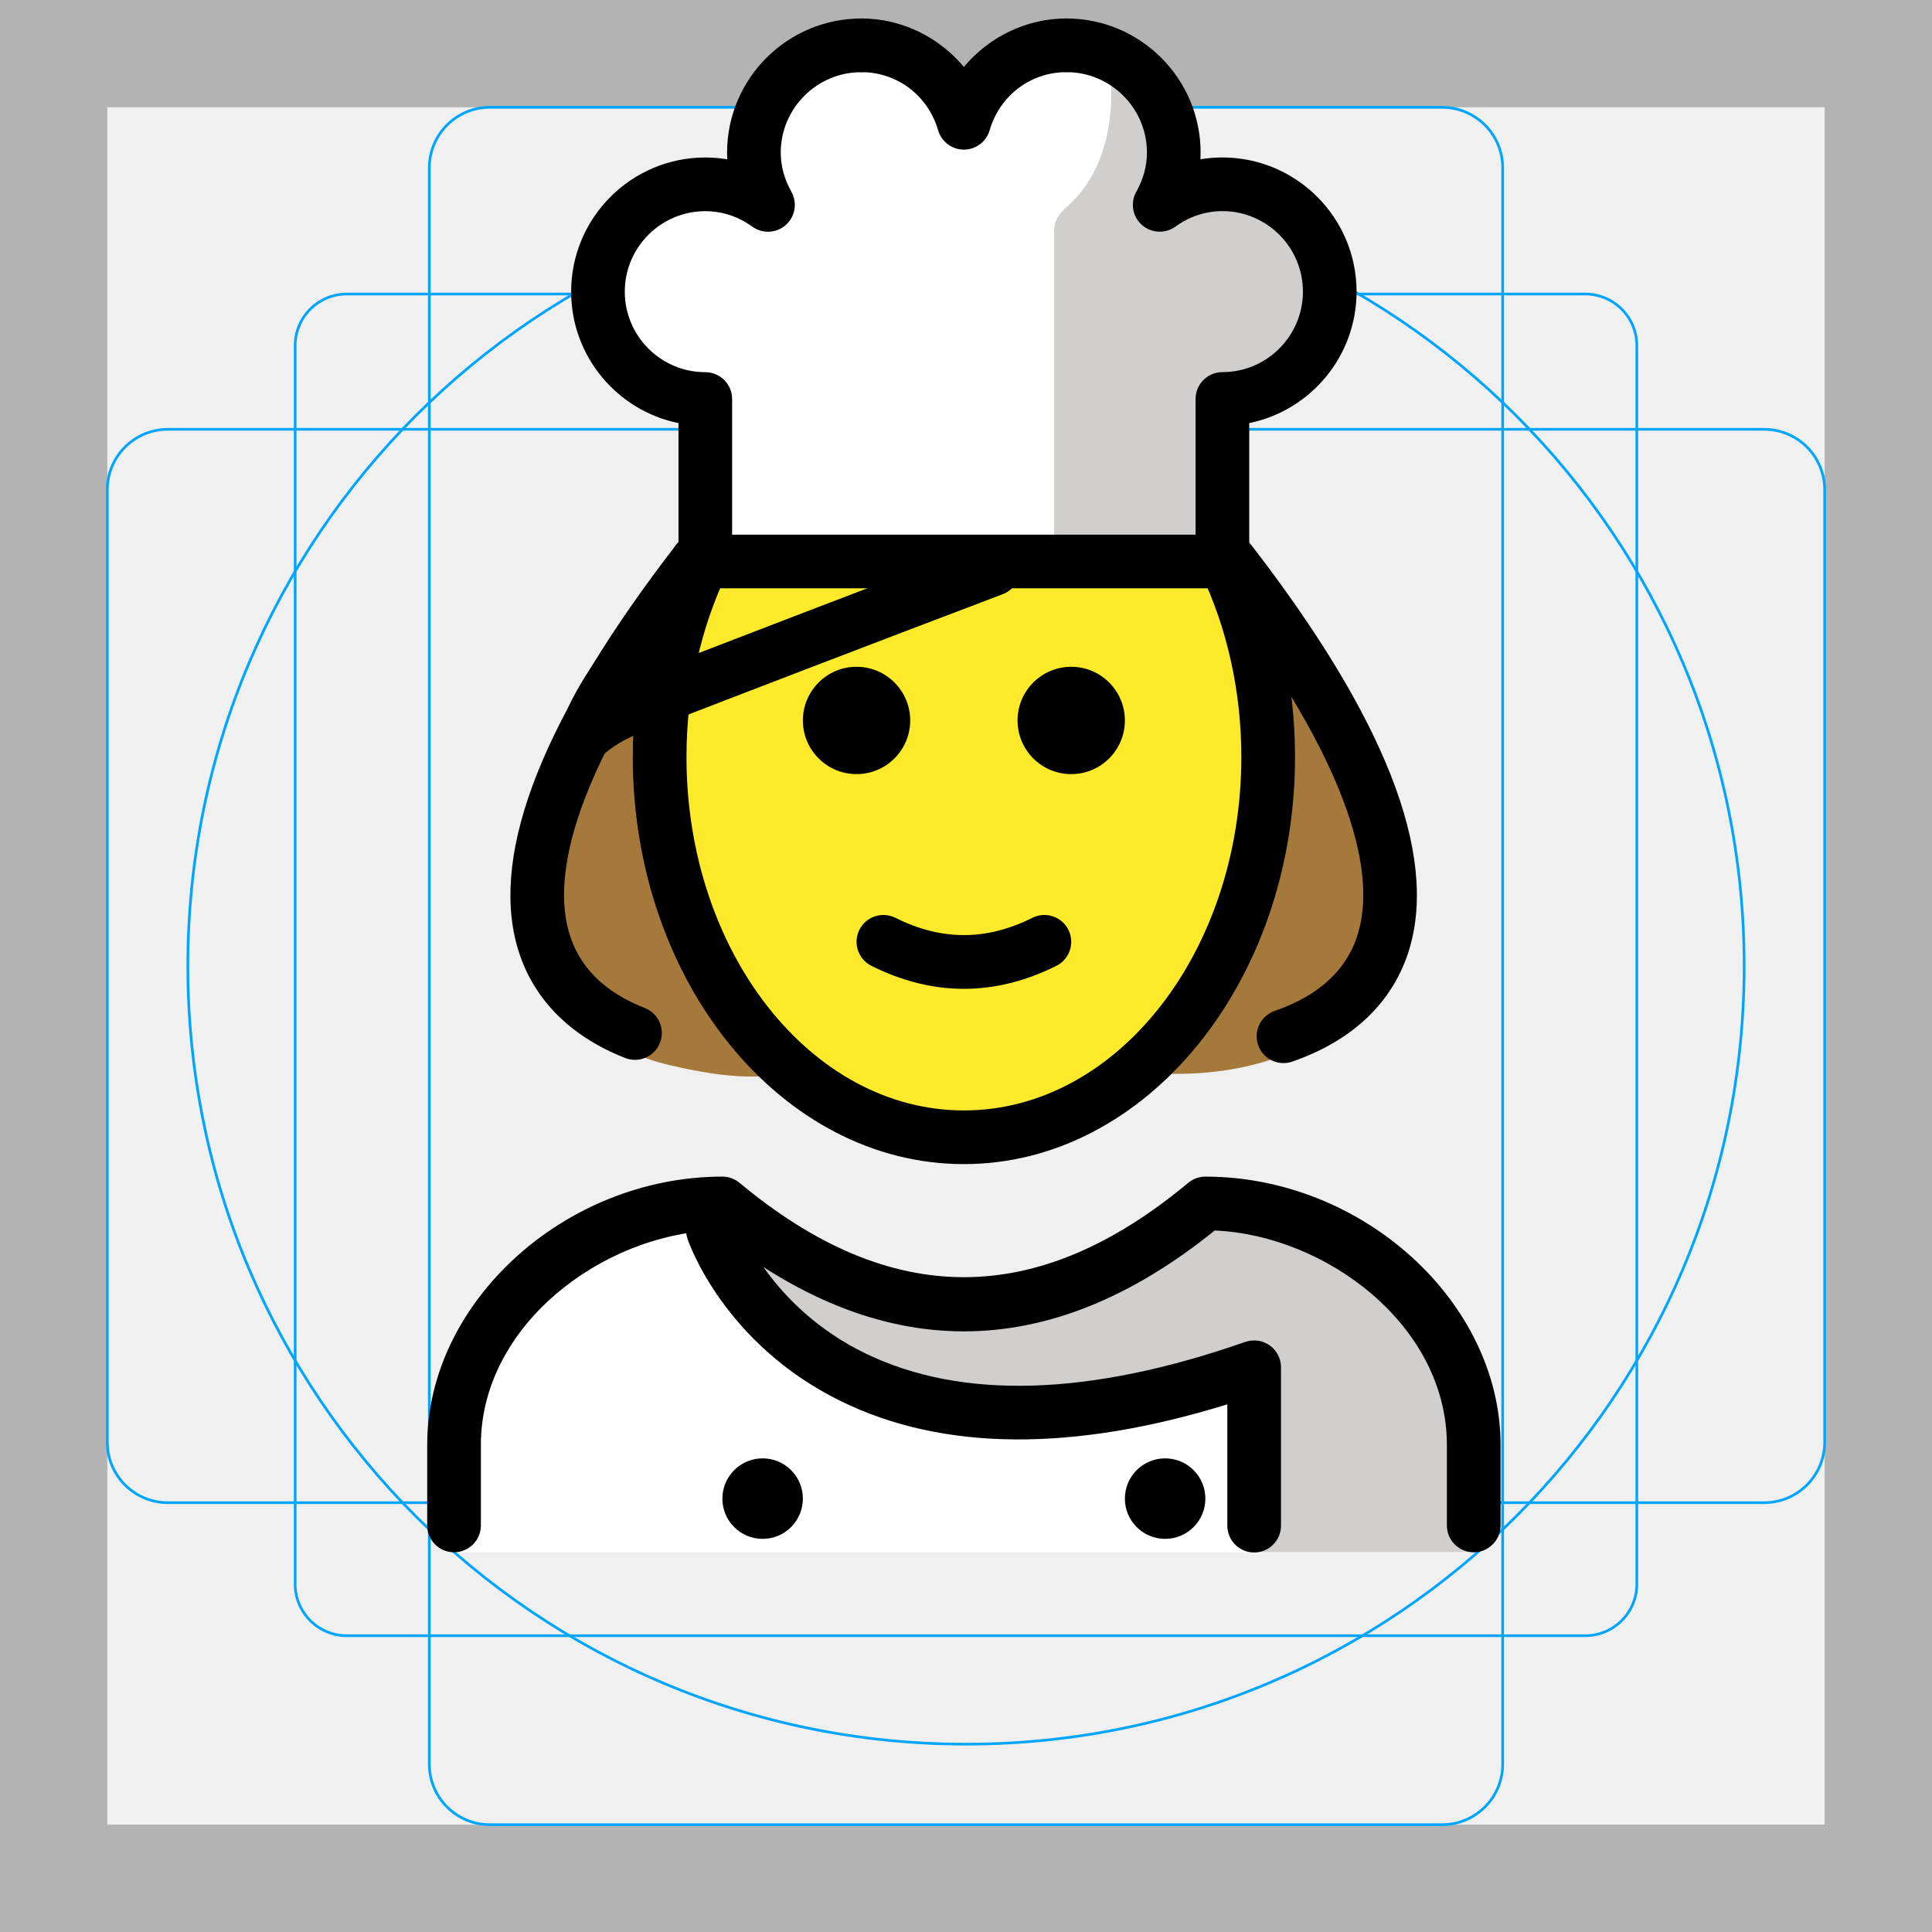
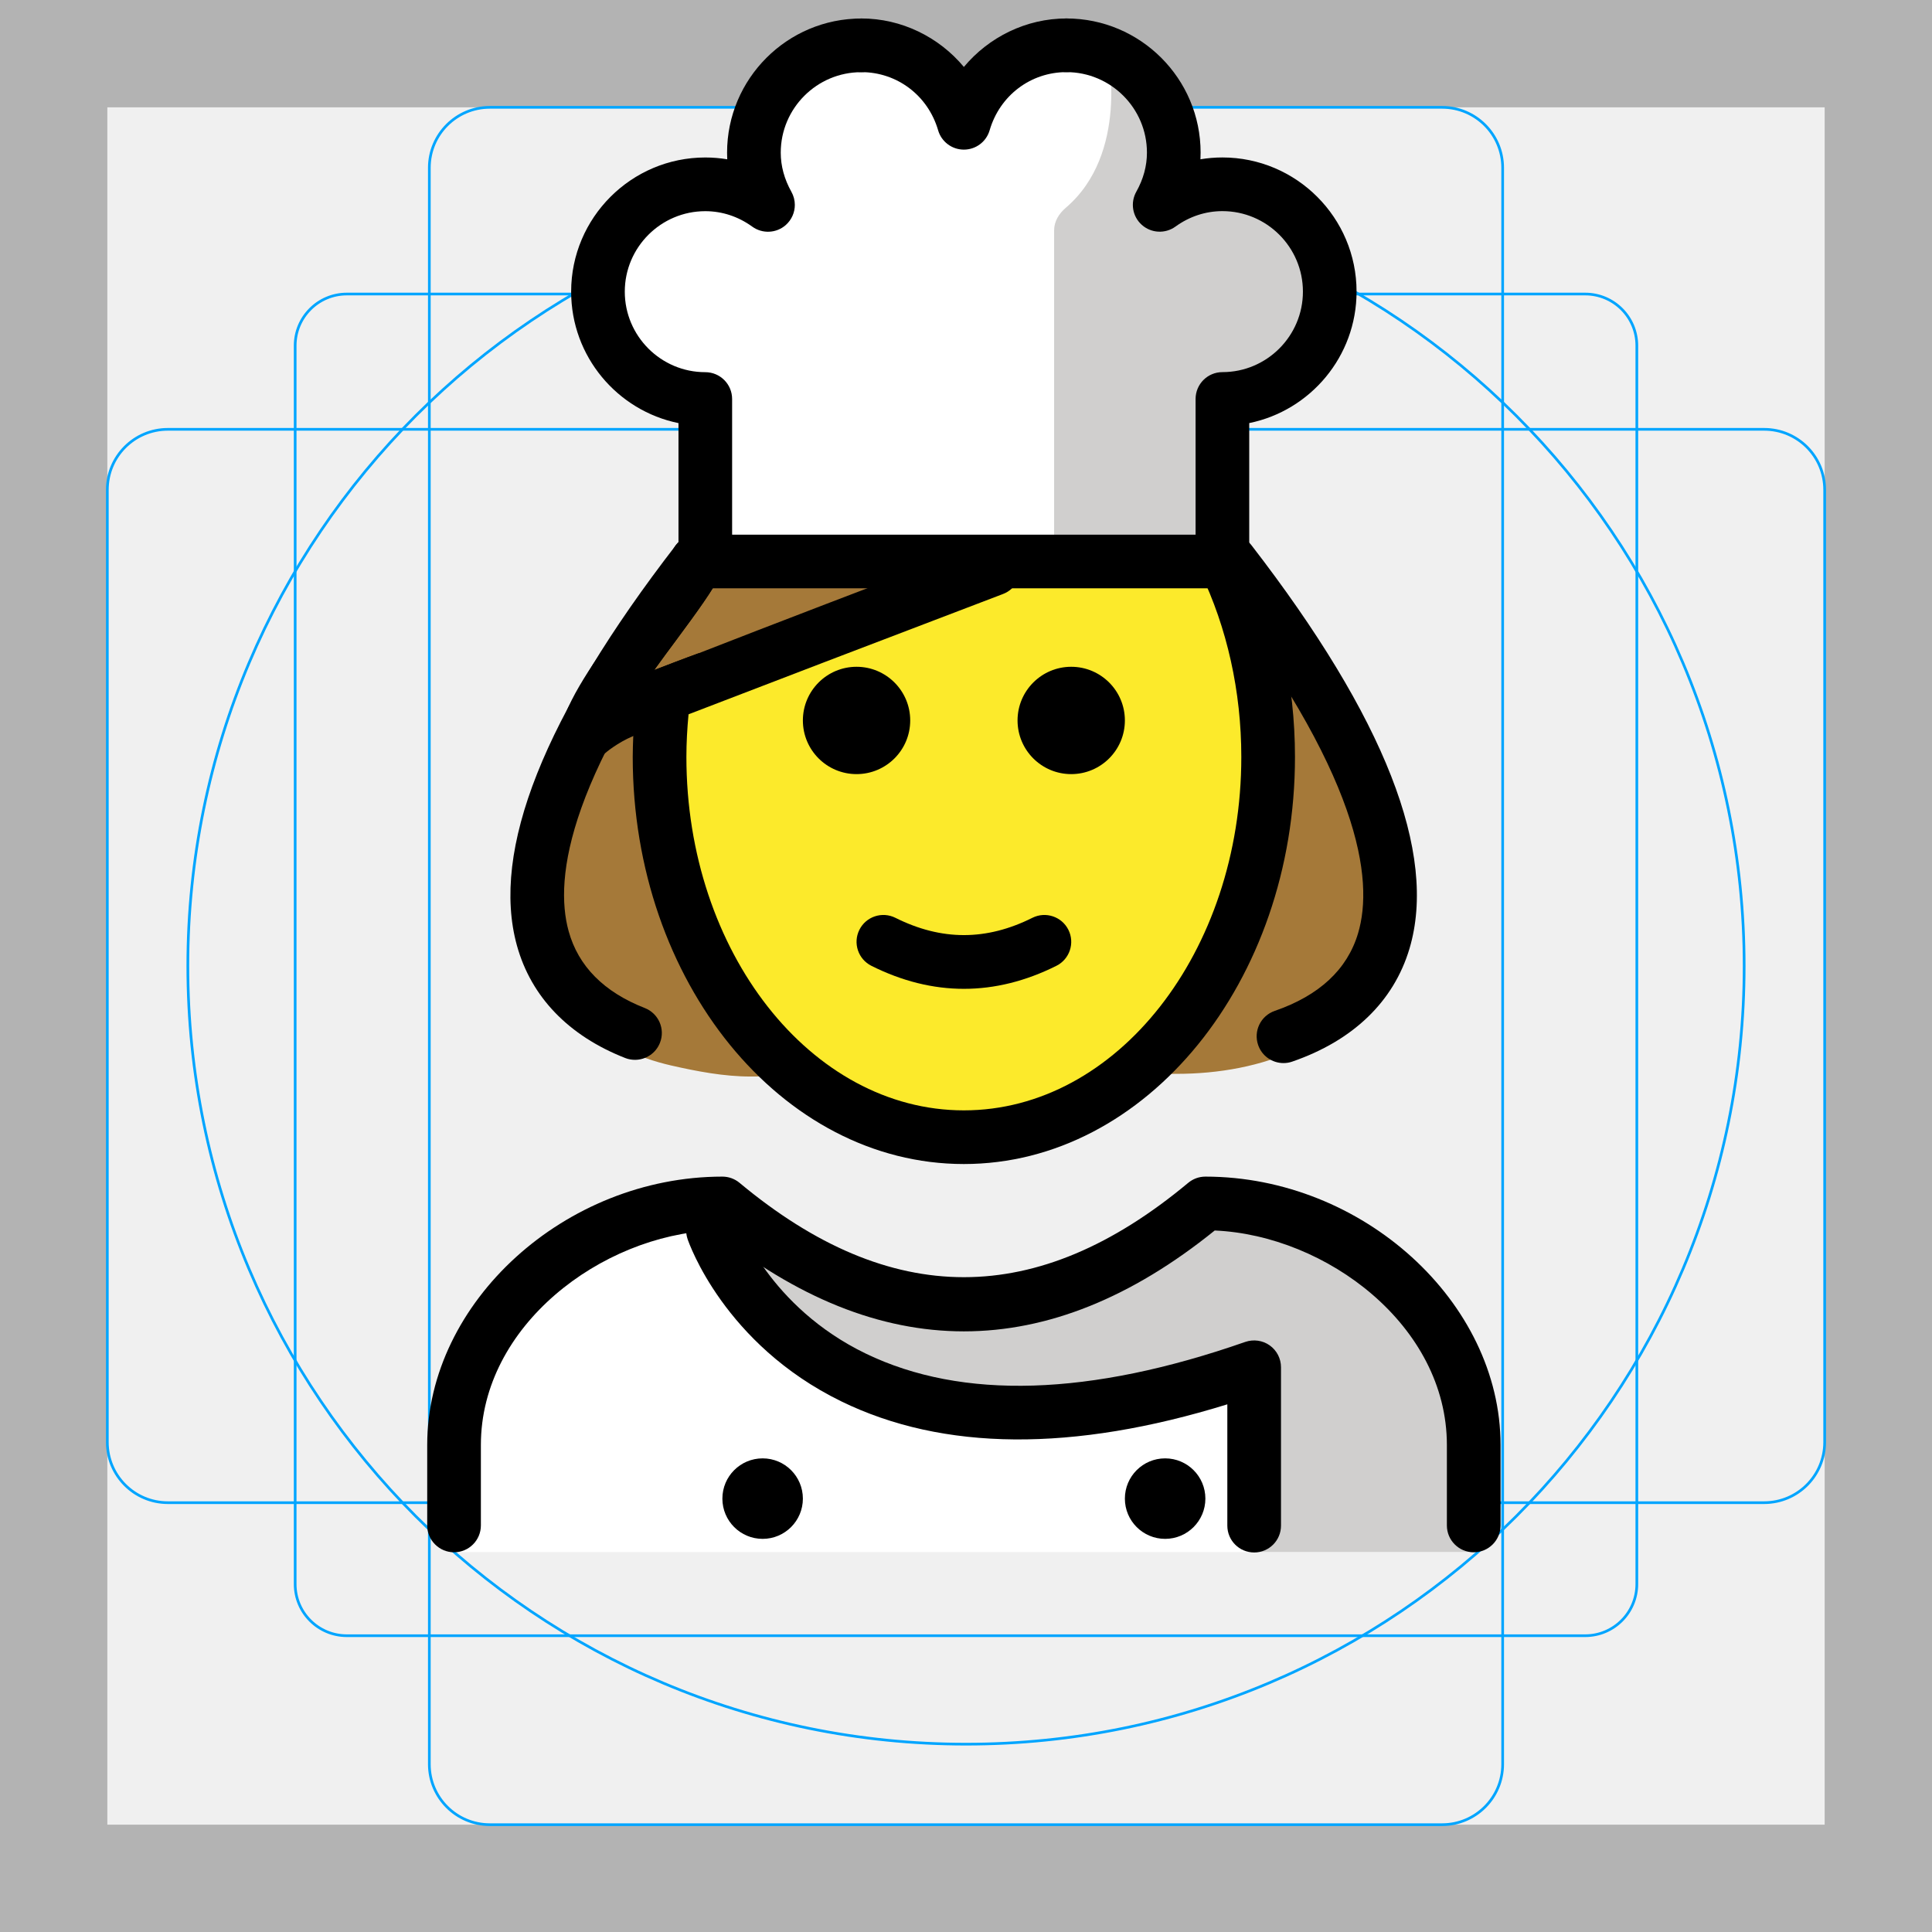
- <svg xmlns="http://www.w3.org/2000/svg" id="emoji" viewBox="0 0 72 72">
+ <svg xmlns="http://www.w3.org/2000/svg" version="1.1" id="emoji" x="0px" y="0px" viewBox="0 0 72 72" enable-background="new 0 0 72 72" xml:space="preserve">
  <g id="grid">
-     <path d="M68,4V68H4V4H68m4-4H0V72H72V0Z" fill="#b3b3b3" />
-     <path d="M12.923,10.958H59.077A1.923,1.923,0,0,1,61,12.881V59.035a1.923,1.923,0,0,1-1.923,1.923H12.923A1.923,1.923,0,0,1,11,59.035V12.881A1.923,1.923,0,0,1,12.923,10.958Z" fill="none" stroke="#00a5ff" stroke-miterlimit="10" stroke-width="0.1" />
-     <rect x="16" y="4" width="40" height="64" rx="2.254" fill="none" stroke="#00a5ff" stroke-miterlimit="10" stroke-width="0.1" />
-     <rect x="16" y="4" width="40" height="64" rx="2.254" transform="translate(72) rotate(90)" fill="none" stroke="#00a5ff" stroke-miterlimit="10" stroke-width="0.1" />
-     <circle cx="36" cy="36" r="29" fill="none" stroke="#00a5ff" stroke-miterlimit="10" stroke-width="0.1" />
+     <path fill="#B3B3B3" d="M68,4v64H4V4H68 M72,0H0v72h72V0z" />
+     <path fill="none" stroke="#00A5FF" stroke-width="0.1" stroke-miterlimit="10" d="M12.923,10.958h46.154   c1.062,0,1.923,0.861,1.923,1.923v0v46.154c0,1.062-0.861,1.923-1.923,1.923H12.923   c-1.062,0-1.923-0.861-1.923-1.923l0,0V12.881C11,11.819,11.861,10.958,12.923,10.958L12.923,10.958z" />
+     <path fill="none" stroke="#00A5FF" stroke-width="0.1" stroke-miterlimit="10" d="M18.254,4h35.493C54.991,4,56,5.009,56,6.254   v59.493C56,66.991,54.991,68,53.746,68H18.254C17.009,68,16,66.991,16,65.746V6.254C16,5.009,17.009,4,18.254,4z" />
+     <path fill="none" stroke="#00A5FF" stroke-width="0.1" stroke-miterlimit="10" d="M68,18.254v35.493   C68,54.991,66.991,56,65.746,56H6.254C5.009,56,4,54.991,4,53.746V18.254C4,17.009,5.009,16,6.254,16h59.493   C66.991,16,68,17.009,68,18.254z" />
+     <circle fill="none" stroke="#00A5FF" stroke-width="0.1" stroke-miterlimit="10" cx="36" cy="36" r="29" />
  </g>
  <g id="color">
-     <path fill="#FFFFFF" d="M45.561,6.871c2.2,0,4,1.79,4,4s-1.8,4-4,4v5.49v0.56h-19.28v-6.05c-1.1,0-2.1-0.45-2.82-1.17     c-0.73-0.72-1.18-1.72-1.18-2.83c0-2.21,1.8-4,4-4c0.88,0,1.68,0.29,2.34,0.76c-0.32-0.57-0.52-1.23-0.52-1.94c0-2.21,1.79-4,4-4     c1.82,0,3.34,1.22,3.82,2.88c0.48-1.66,2-2.88,3.82-2.88c2.21,0,4,1.79,4,4c0,0.71-0.2,1.37-0.52,1.94     C43.881,7.161,44.681,6.871,45.561,6.871z" stroke="none" />
-     <path fill="#D0CFCE" d="M47.278,7.256c-0.987-0.674-4.059,0.378-4.059,0.378c1.498-3.758-1.934-5.638-1.934-5.638    s0.8,3.729-1.567,5.748c-0.254,0.217-0.434,0.506-0.434,0.84v12.303h0.637l0.312,0.036h5.323v-0.562V14.868    c2.209,0,4-1.791,4-4C49.556,9.275,48.625,7.9,47.278,7.256l-0.018,0.397" stroke="none" />
-     <path fill="#a57939" d="M45.844,20.925H25.981c-9.457,12.239-6.016,17.633-0.967,18.783    c0.953,0.217,1.964,0.411,2.955,0.411l15.886-0.1C50.101,40.019,57.087,35.475,45.844,20.925z" stroke="none" />
-     <path fill="#FFFFFF" d="M54.858,57.841c0,0,2-12.632-10-12.632c-3.192,2.128-5.926,3.598-9,3.592h0.125    c-3.074,0.006-5.808-1.464-9-3.592c-12,0-10,12.632-10,12.632" stroke="none" />
-     <path fill="#D0CFCE" d="M44.327,45.209c-3.17,2.113-9.076,6.273-17.344,0c0.385,5.536,9.673,10.639,19.312,5.894    l0.419,6.737c4.238,0,8.18,0,8.18,0S56.327,45.209,44.327,45.209z" stroke="none" />
-     <path fill="#a57939" d="M25.981,20.925c-0.653,1.35-3.671,4.735-4.092,6.391c0,0,0.607-0.539,1.441-0.863    c0.388-0.15,0.858-0.332,1.401-0.542c2.653-1.025,7.06-2.721,12.284-4.703" stroke="none" />
+     <path fill="#FFFFFF" d="M45.561,6.871c2.2,0,4,1.79,4,4s-1.8,4-4,4v5.49v0.56h-19.28v-6.05c-1.1,0-2.1-0.45-2.82-1.17   c-0.73-0.72-1.18-1.72-1.18-2.83c0-2.21,1.8-4,4-4c0.88,0,1.68,0.29,2.34,0.76c-0.32-0.57-0.52-1.23-0.52-1.94c0-2.21,1.79-4,4-4   c1.82,0,3.34,1.22,3.82,2.88c0.48-1.66,2-2.88,3.82-2.88c2.21,0,4,1.79,4,4c0,0.71-0.2,1.37-0.52,1.94   C43.881,7.161,44.681,6.871,45.561,6.871z" />
+     <path fill="#D0CFCE" d="M47.278,7.256c-0.987-0.674-4.059,0.378-4.059,0.378c1.498-3.758-1.934-5.638-1.934-5.638   s0.8,3.729-1.567,5.748c-0.254,0.217-0.434,0.506-0.434,0.84v12.303h0.637l0.312,0.036h5.323v-0.562V14.868   c2.209,0,4-1.791,4-4C49.556,9.275,48.625,7.9,47.278,7.256l-0.018,0.397" />
+     <path fill="#FFFFFF" d="M54.858,57.841c0,0,2-12.632-10-12.632c-3.192,2.128-5.926,3.598-9,3.592h0.125   c-3.074,0.006-5.808-1.464-9-3.592c-12,0-10,12.632-10,12.632" />
+     <path fill="#D0CFCE" d="M44.327,45.209c-3.17,2.113-9.076,6.273-17.344,0c0.385,5.536,9.673,10.639,19.312,5.894   l0.419,6.737c4.238,0,8.18,0,8.18,0S56.327,45.209,44.327,45.209z" />
  </g>
  <g id="hair">
+     <path fill="#A57939" d="M45.844,20.925H25.981c-9.457,12.239-6.016,17.633-0.967,18.783   c0.953,0.217,1.964,0.411,2.955,0.411l15.886-0.1C50.101,40.019,57.087,35.475,45.844,20.925z" />
  </g>
  <g id="skin">
-     <path fill="#fcea2b" d="M26.21,20.888c-1.033,2.137-1.628,4.642-1.628,7.321c0,7.828,5.077,14.173,11.339,14.173    s11.339-6.346,11.339-14.173c0-2.679-0.595-5.184-1.628-7.321" stroke="none" />
+     <path fill="#FCEA2B" d="M45.632,20.888h-9.013l-11.84,4.68c-0.129,0.856-0.197,1.738-0.197,2.641   c0,7.828,5.077,14.173,11.339,14.173s11.339-6.346,11.339-14.173C47.259,25.53,46.665,23.025,45.632,20.888z" />
  </g>
  <g id="skin-shadow">
-   </g>
+ </g>
  <g id="line">
-     <path d="M47.832,39.618c-0.415,0-0.803-0.26-0.945-0.674c-0.18-0.522,0.097-1.091,0.619-1.271    c1.658-0.572,2.703-1.544,3.104-2.888c0.596-1.993,0.114-5.909-5.558-13.249    c-0.338-0.437-0.258-1.065,0.18-1.403c0.438-0.338,1.065-0.256,1.402,0.18    c4.971,6.432,6.952,11.493,5.892,15.044c-0.588,1.968-2.099,3.423-4.368,4.206    C48.05,39.601,47.94,39.618,47.832,39.618z" fill="#000000" stroke="none" />
-     <path d="M23.664,39.497c-0.121,0-0.245-0.021-0.364-0.068c-2.11-0.827-3.506-2.276-4.036-4.193    c-0.981-3.544,1.014-8.565,5.927-14.922c0.336-0.436,0.964-0.519,1.402-0.18    c0.438,0.338,0.518,0.966,0.18,1.403c-5.613,7.265-6.134,11.17-5.581,13.166    c0.36,1.304,1.315,2.268,2.837,2.863c0.515,0.202,0.769,0.782,0.566,1.296    C24.44,39.256,24.064,39.497,23.664,39.497z" fill="#000000" stroke="none" />
-     <path d="M35.921,43.383c-6.804,0-12.339-6.807-12.339-15.173c0-2.736,0.598-5.418,1.728-7.756    c0.24-0.497,0.837-0.706,1.336-0.465c0.497,0.24,0.705,0.838,0.465,1.335c-1,2.068-1.528,4.449-1.528,6.886    c0,7.264,4.638,13.173,10.339,13.173s10.339-5.909,10.339-13.173c0-2.437-0.528-4.818-1.528-6.886    c-0.24-0.497-0.032-1.095,0.465-1.335c0.501-0.241,1.096-0.031,1.336,0.465c1.13,2.338,1.728,5.02,1.728,7.756    C48.26,36.576,42.725,43.383,35.921,43.383z" fill="#000000" stroke="none" />
-     <path d="M54.921,57.849c-0.552,0-1-0.448-1-1v-3c0-4.452-4.496-7.811-8.652-7.992    c-6.205,5.012-12.491,5.012-18.696,0c-4.156,0.182-8.652,3.541-8.652,7.992v3c0,0.552-0.448,1-1,1    c-0.552,0-1-0.448-1-1v-3c0-5.325,5.14-9.998,10.999-10h0.001c0.234,0,0.46,0.082,0.64,0.232    c5.625,4.688,11.095,4.688,16.72,0c0.18-0.15,0.406-0.232,0.64-0.232h0.001    c5.859,0.002,10.999,4.675,10.999,10v3C55.921,57.401,55.473,57.849,54.921,57.849z" fill="#000000" stroke="none" />
-     <path d="M41.921,26.849c0,1.105-0.896,2-2,2s-2-0.895-2-2c0-1.103,0.896-2,2-2S41.921,25.745,41.921,26.849" fill="#000000" stroke="none" />
-     <path d="M33.921,26.849c0,1.105-0.896,2-2,2c-1.103,0-2-0.895-2-2c0-1.103,0.896-2,2-2    C33.024,24.849,33.921,25.745,33.921,26.849" fill="#000000" stroke="none" />
-     <path d="M35.921,36.851c-1.152,0-2.304-0.286-3.447-0.858c-0.494-0.247-0.694-0.848-0.447-1.342    c0.246-0.494,0.846-0.694,1.342-0.447c1.718,0.859,3.388,0.859,5.105,0c0.495-0.247,1.095-0.046,1.342,0.447    c0.247,0.494,0.047,1.095-0.447,1.342C38.224,36.565,37.073,36.851,35.921,36.851z" fill="#000000" stroke="none" />
-     <path fill="none" stroke="#000000" stroke-width="2" stroke-linecap="round" stroke-linejoin="round" stroke-miterlimit="10" d="    M31.733,6.947" />
-     <path d="M46.739,57.856c-0.553,0-1-0.447-1-1V52.335c-5.755,1.782-10.593,1.744-14.392-0.113    c-4.359-2.131-5.669-5.887-5.723-6.046c-0.177-0.522,0.104-1.09,0.628-1.267    c0.521-0.177,1.089,0.103,1.266,0.624c0.021,0.058,1.15,3.173,4.749,4.912c3.588,1.734,8.348,1.588,14.142-0.436    c0.306-0.104,0.644-0.059,0.909,0.129c0.264,0.188,0.421,0.491,0.421,0.815v5.903    C47.739,57.409,47.292,57.856,46.739,57.856z" fill="#000000" stroke="none" />
-     <circle cx="28.421" cy="55.849" r="1.5" fill="#000000" stroke="none" />
-     <circle cx="43.421" cy="55.849" r="1.5" fill="#000000" stroke="none" />
-     <path d="M21.89,28.314c-0.18,0-0.36-0.048-0.521-0.147c-0.373-0.229-0.556-0.672-0.448-1.097    c0.303-1.192,1.512-2.832,2.681-4.418c0.621-0.842,1.263-1.713,1.48-2.163    c0.24-0.496,0.836-0.706,1.336-0.465c0.497,0.241,0.705,0.839,0.465,1.336    c-0.299,0.617-0.934,1.48-1.672,2.479c-0.259,0.351-0.545,0.739-0.826,1.134    c2.655-1.026,7.059-2.721,12.277-4.701c0.514-0.196,1.094,0.064,1.289,0.581    c0.196,0.516-0.064,1.094-0.58,1.29c-5.222,1.981-9.626,3.676-12.278,4.701l-1.399,0.542    c-0.644,0.25-1.137,0.676-1.142,0.68C22.363,28.23,22.127,28.314,21.89,28.314z" fill="#000000" stroke="none" />
-     <path d="M26.285,21.925c-0.553,0-1-0.448-1-1v-5.157c-2.279-0.464-4-2.485-4-4.899c0-2.757,2.243-5,5-5    c0.276,0,0.549,0.023,0.817,0.068c-0.004-0.082-0.006-0.165-0.006-0.247c0-2.757,2.243-5,5-5c0.553,0,1,0.448,1,1    c0,0.552-0.447,1-1,1c-1.654,0-3,1.346-3,3c0,0.497,0.134,0.987,0.397,1.457c0.086,0.154,0.128,0.322,0.128,0.489    c0,0.278-0.116,0.552-0.335,0.748c-0.351,0.312-0.872,0.337-1.252,0.062c-0.52-0.377-1.125-0.576-1.75-0.576    c-1.654,0-3,1.346-3,3s1.346,3,3,3c0.553,0,1,0.448,1,1v6.057C27.285,21.477,26.838,21.925,26.285,21.925z" fill="#000000" stroke="none" />
-     <path d="M35.921,5.576c-0.444,0-0.836-0.293-0.96-0.721c-0.378-1.296-1.528-2.167-2.864-2.167c-0.553,0-1-0.448-1-1    c0-0.552,0.447-1,1-1c1.501,0,2.894,0.691,3.824,1.807c0.93-1.115,2.322-1.807,3.823-1.807c0.553,0,1,0.448,1,1    c0,0.552-0.447,1-1,1c-1.335,0-2.485,0.871-2.863,2.167C36.757,5.283,36.365,5.576,35.921,5.576z" fill="#000000" stroke="none" />
-     <path d="M45.557,21.925H26.285c-0.553,0-1-0.448-1-1c0-0.552,0.447-1,1-1h18.271v-5.057c0-0.552,0.447-1,1-1    c1.654,0,3-1.346,3-3s-1.346-3-3-3c-0.625,0-1.23,0.199-1.751,0.577c-0.38,0.274-0.901,0.249-1.252-0.064    c-0.352-0.313-0.436-0.827-0.206-1.237c0.263-0.468,0.396-0.958,0.396-1.456c0-1.654-1.346-3-3-3    c-0.553,0-1-0.448-1-1c0-0.552,0.447-1,1-1c2.757,0,5,2.243,5,5c0,0.083-0.002,0.166-0.006,0.248    c0.269-0.045,0.542-0.068,0.818-0.068c2.757,0,5,2.243,5,5c0,2.414-1.721,4.435-4,4.899v5.157    C46.557,21.477,46.109,21.925,45.557,21.925z" fill="#000000" stroke="none" />
+     <path d="M47.832,39.618c-0.415,0-0.803-0.26-0.945-0.674c-0.18-0.522,0.097-1.091,0.619-1.271   c1.658-0.572,2.703-1.544,3.104-2.888c0.596-1.993,0.114-5.909-5.558-13.249c-0.338-0.437-0.258-1.065,0.18-1.403   c0.438-0.338,1.065-0.256,1.402,0.18c4.971,6.432,6.952,11.493,5.892,15.044   c-0.588,1.968-2.099,3.423-4.368,4.206C48.05,39.601,47.94,39.618,47.832,39.618z" />
+     <path d="M23.664,39.497c-0.121,0-0.245-0.021-0.364-0.068c-2.11-0.827-3.506-2.276-4.036-4.193   c-0.981-3.544,1.014-8.565,5.927-14.922c0.336-0.436,0.964-0.519,1.402-0.18c0.438,0.338,0.518,0.966,0.18,1.403   c-5.613,7.265-6.134,11.17-5.581,13.166c0.36,1.304,1.315,2.268,2.837,2.863c0.515,0.202,0.769,0.782,0.566,1.296   C24.44,39.256,24.064,39.497,23.664,39.497z" />
+     <path d="M48.26,28.21c0,8.37-5.54,15.17-12.34,15.17s-12.34-6.8-12.34-15.17c0-0.26,0.01-0.52,0.02-0.78   c0.1-2.47,0.69-4.86,1.71-6.98c0.13-0.26,0.36-0.45,0.63-0.52c0.02-0.01,0.04-0.01,0.06-0.01c0.14,0,0.28,0.03,0.42,0.1   c0.49,0.25,0.7,0.84,0.46,1.34c-0.3,0.62-0.93,1.48-1.67,2.48c-0.26,0.35-0.55,0.74-0.83,1.13c0.5-0.19,1.06-0.41,1.67-0.63   c-0.19,0.74-0.32,1.51-0.39,2.28c-0.05,0.53-0.08,1.06-0.08,1.59c0,7.26,4.64,13.17,10.34,13.17s10.34-5.91,10.34-13.17   c0-2.44-0.53-4.82-1.53-6.89c-0.24-0.49-0.03-1.09,0.47-1.33s1.09-0.03,1.33,0.46C47.66,22.79,48.26,25.47,48.26,28.21z" />
+     <path d="M54.921,57.849c-0.552,0-1-0.448-1-1v-3c0-4.452-4.496-7.811-8.652-7.992c-6.205,5.012-12.491,5.012-18.696,0   c-4.156,0.182-8.652,3.541-8.652,7.992v3c0,0.552-0.448,1-1,1s-1-0.448-1-1v-3c0-5.325,5.14-9.998,10.999-10h0.001   c0.234,0,0.46,0.082,0.64,0.232c5.625,4.688,11.095,4.688,16.72,0c0.18-0.15,0.406-0.232,0.64-0.232h0.001   c5.859,0.002,10.999,4.675,10.999,10v3C55.921,57.401,55.473,57.849,54.921,57.849z" />
+     <path d="M41.921,26.849c0,1.105-0.896,2-2,2s-2-0.895-2-2c0-1.103,0.896-2,2-2S41.921,25.745,41.921,26.849   L41.921,26.849z" />
+     <path d="M33.921,26.849c0,1.105-0.896,2-2,2s-2-0.895-2-2c0-1.103,0.896-2,2-2S33.921,25.745,33.921,26.849   L33.921,26.849z" />
+     <path d="M35.921,36.851c-1.152,0-2.304-0.286-3.447-0.858c-0.494-0.247-0.694-0.848-0.447-1.342   c0.246-0.494,0.846-0.694,1.342-0.447c1.718,0.859,3.388,0.859,5.105,0c0.495-0.247,1.095-0.046,1.342,0.447   c0.247,0.494,0.047,1.095-0.447,1.342C38.224,36.565,37.073,36.851,35.921,36.851z" />
+     <path fill="none" stroke="#000000" stroke-width="2" stroke-linecap="round" stroke-linejoin="round" stroke-miterlimit="10" d="   M31.733,6.947" />
+     <path d="M46.739,57.856c-0.553,0-1-0.447-1-1V52.335c-5.755,1.782-10.593,1.744-14.392-0.113   c-4.359-2.131-5.669-5.887-5.723-6.046c-0.177-0.522,0.104-1.09,0.628-1.267c0.521-0.177,1.089,0.103,1.266,0.624   c0.021,0.058,1.15,3.173,4.749,4.912c3.588,1.734,8.348,1.588,14.142-0.436c0.306-0.104,0.644-0.059,0.909,0.129   c0.264,0.188,0.421,0.491,0.421,0.815v5.903C47.739,57.409,47.292,57.856,46.739,57.856z" />
+     <circle cx="28.421" cy="55.849" r="1.5" />
+     <circle cx="43.421" cy="55.849" r="1.5" />
+     <path d="M37.37,22.14c-4.86,1.85-9.03,3.45-11.71,4.48c-0.2,0.08-0.39,0.15-0.57,0.22l-1.4,0.55   c-0.03,0.01-0.06,0.02-0.09,0.04c-0.6,0.25-1.04,0.63-1.05,0.64c-0.19,0.16-0.42,0.24-0.66,0.24c-0.18,0-0.36-0.04-0.52-0.14   c-0.37-0.23-0.56-0.68-0.45-1.1c0.3-1.19,1.51-2.83,2.68-4.42c0.62-0.84,1.26-1.71,1.48-2.16c0.16-0.34,0.5-0.55,0.86-0.56   c0.02-0.01,0.04-0.01,0.06-0.01c0.14,0,0.28,0.03,0.42,0.1c0.49,0.25,0.7,0.84,0.46,1.34c-0.3,0.62-0.93,1.48-1.67,2.48   c-0.26,0.35-0.55,0.74-0.83,1.13c0.5-0.19,1.06-0.41,1.67-0.63c2.66-1.04,6.37-2.46,10.61-4.07c0.51-0.19,1.09,0.07,1.29,0.58   C38.15,21.37,37.89,21.95,37.37,22.14z" />
+     <path d="M26.285,21.925c-0.553,0-1-0.448-1-1v-5.157c-2.279-0.464-4-2.485-4-4.899c0-2.757,2.243-5,5-5   c0.276,0,0.549,0.023,0.817,0.068c-0.004-0.082-0.006-0.165-0.006-0.247c0-2.757,2.243-5,5-5c0.553,0,1,0.448,1,1   c0,0.552-0.447,1-1,1c-1.654,0-3,1.346-3,3c0,0.497,0.134,0.987,0.397,1.457c0.086,0.154,0.128,0.322,0.128,0.489   c0,0.278-0.116,0.552-0.335,0.748c-0.351,0.312-0.872,0.337-1.252,0.062c-0.52-0.377-1.125-0.576-1.75-0.576   c-1.654,0-3,1.346-3,3s1.346,3,3,3c0.553,0,1,0.448,1,1v6.057C27.285,21.477,26.838,21.925,26.285,21.925z" />
+     <path d="M35.921,5.576c-0.444,0-0.836-0.293-0.96-0.721c-0.378-1.296-1.528-2.167-2.864-2.167c-0.553,0-1-0.448-1-1   c0-0.552,0.447-1,1-1c1.501,0,2.894,0.691,3.824,1.807c0.93-1.115,2.322-1.807,3.823-1.807c0.553,0,1,0.448,1,1   c0,0.552-0.447,1-1,1c-1.335,0-2.485,0.871-2.863,2.167C36.757,5.283,36.365,5.576,35.921,5.576z" />
+     <path d="M45.557,21.925H26.285c-0.553,0-1-0.448-1-1c0-0.552,0.447-1,1-1h18.271v-5.057c0-0.552,0.447-1,1-1   c1.654,0,3-1.346,3-3s-1.346-3-3-3c-0.625,0-1.23,0.199-1.751,0.577c-0.38,0.274-0.901,0.249-1.252-0.064   c-0.352-0.313-0.436-0.827-0.206-1.237c0.263-0.468,0.396-0.958,0.396-1.456c0-1.654-1.346-3-3-3   c-0.553,0-1-0.448-1-1c0-0.552,0.447-1,1-1c2.757,0,5,2.243,5,5c0,0.083-0.002,0.166-0.006,0.248   c0.269-0.045,0.542-0.068,0.818-0.068c2.757,0,5,2.243,5,5c0,2.414-1.721,4.435-4,4.899v5.157   C46.557,21.477,46.109,21.925,45.557,21.925z" />
  </g>
</svg>
